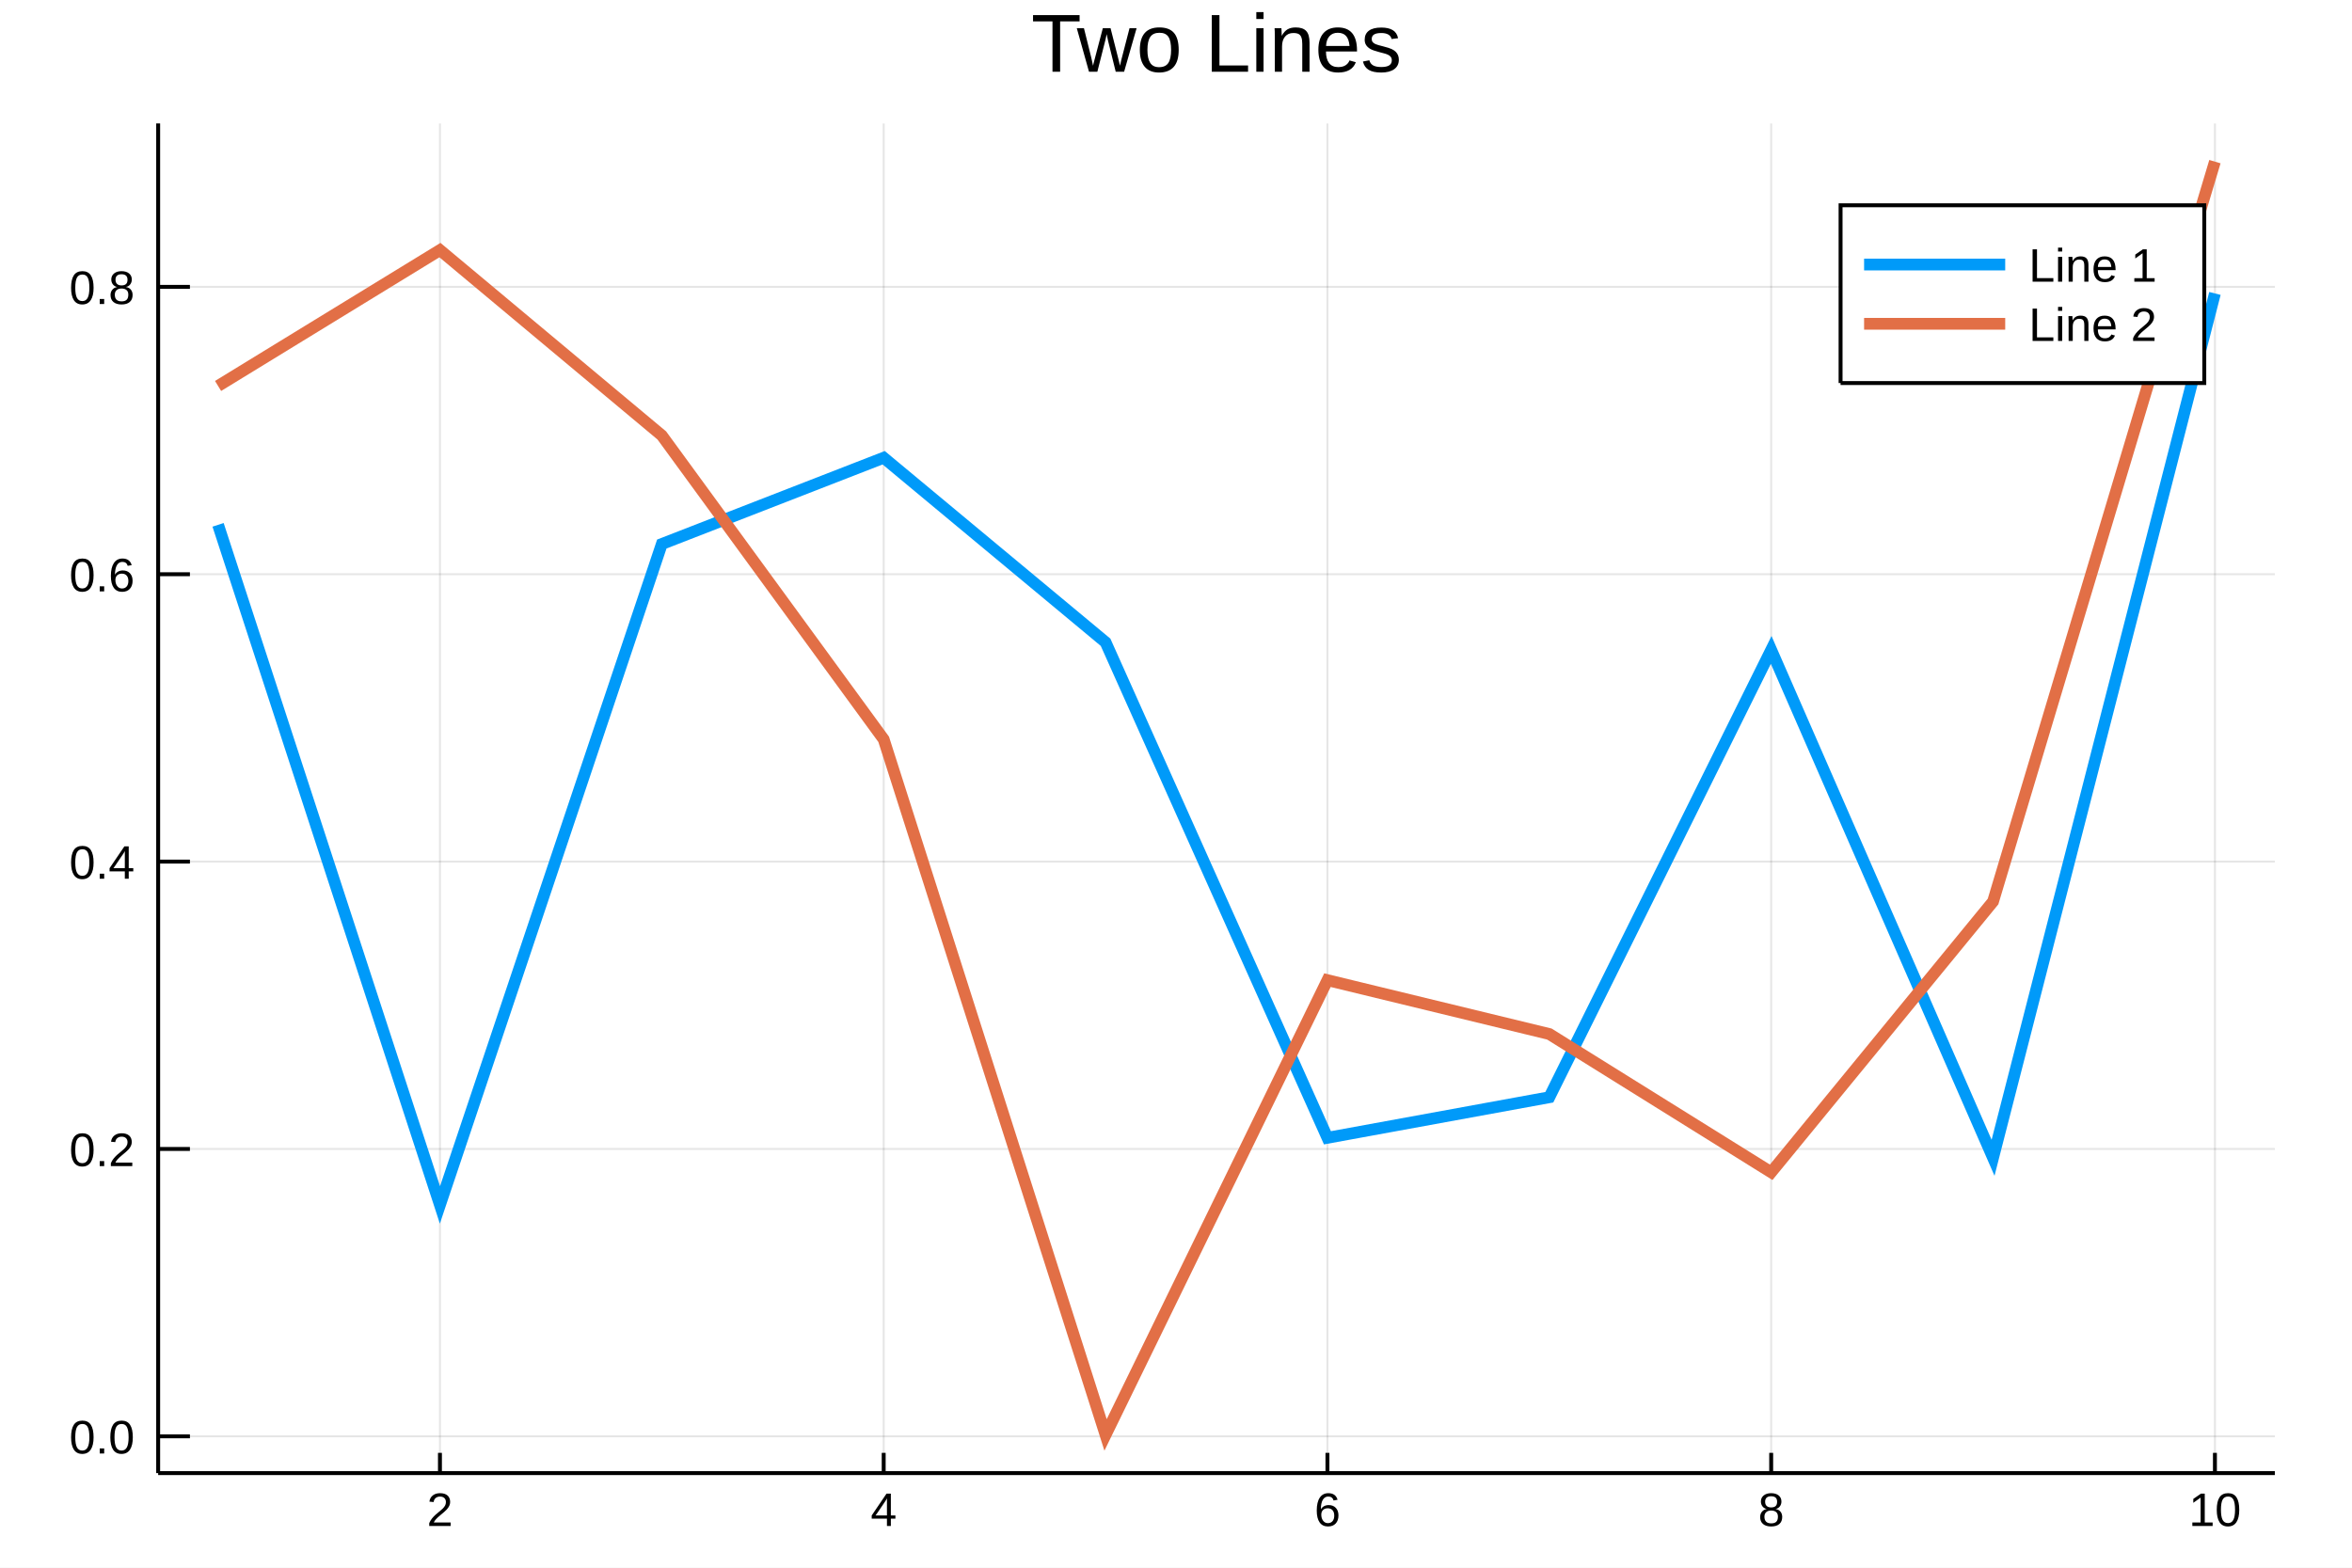
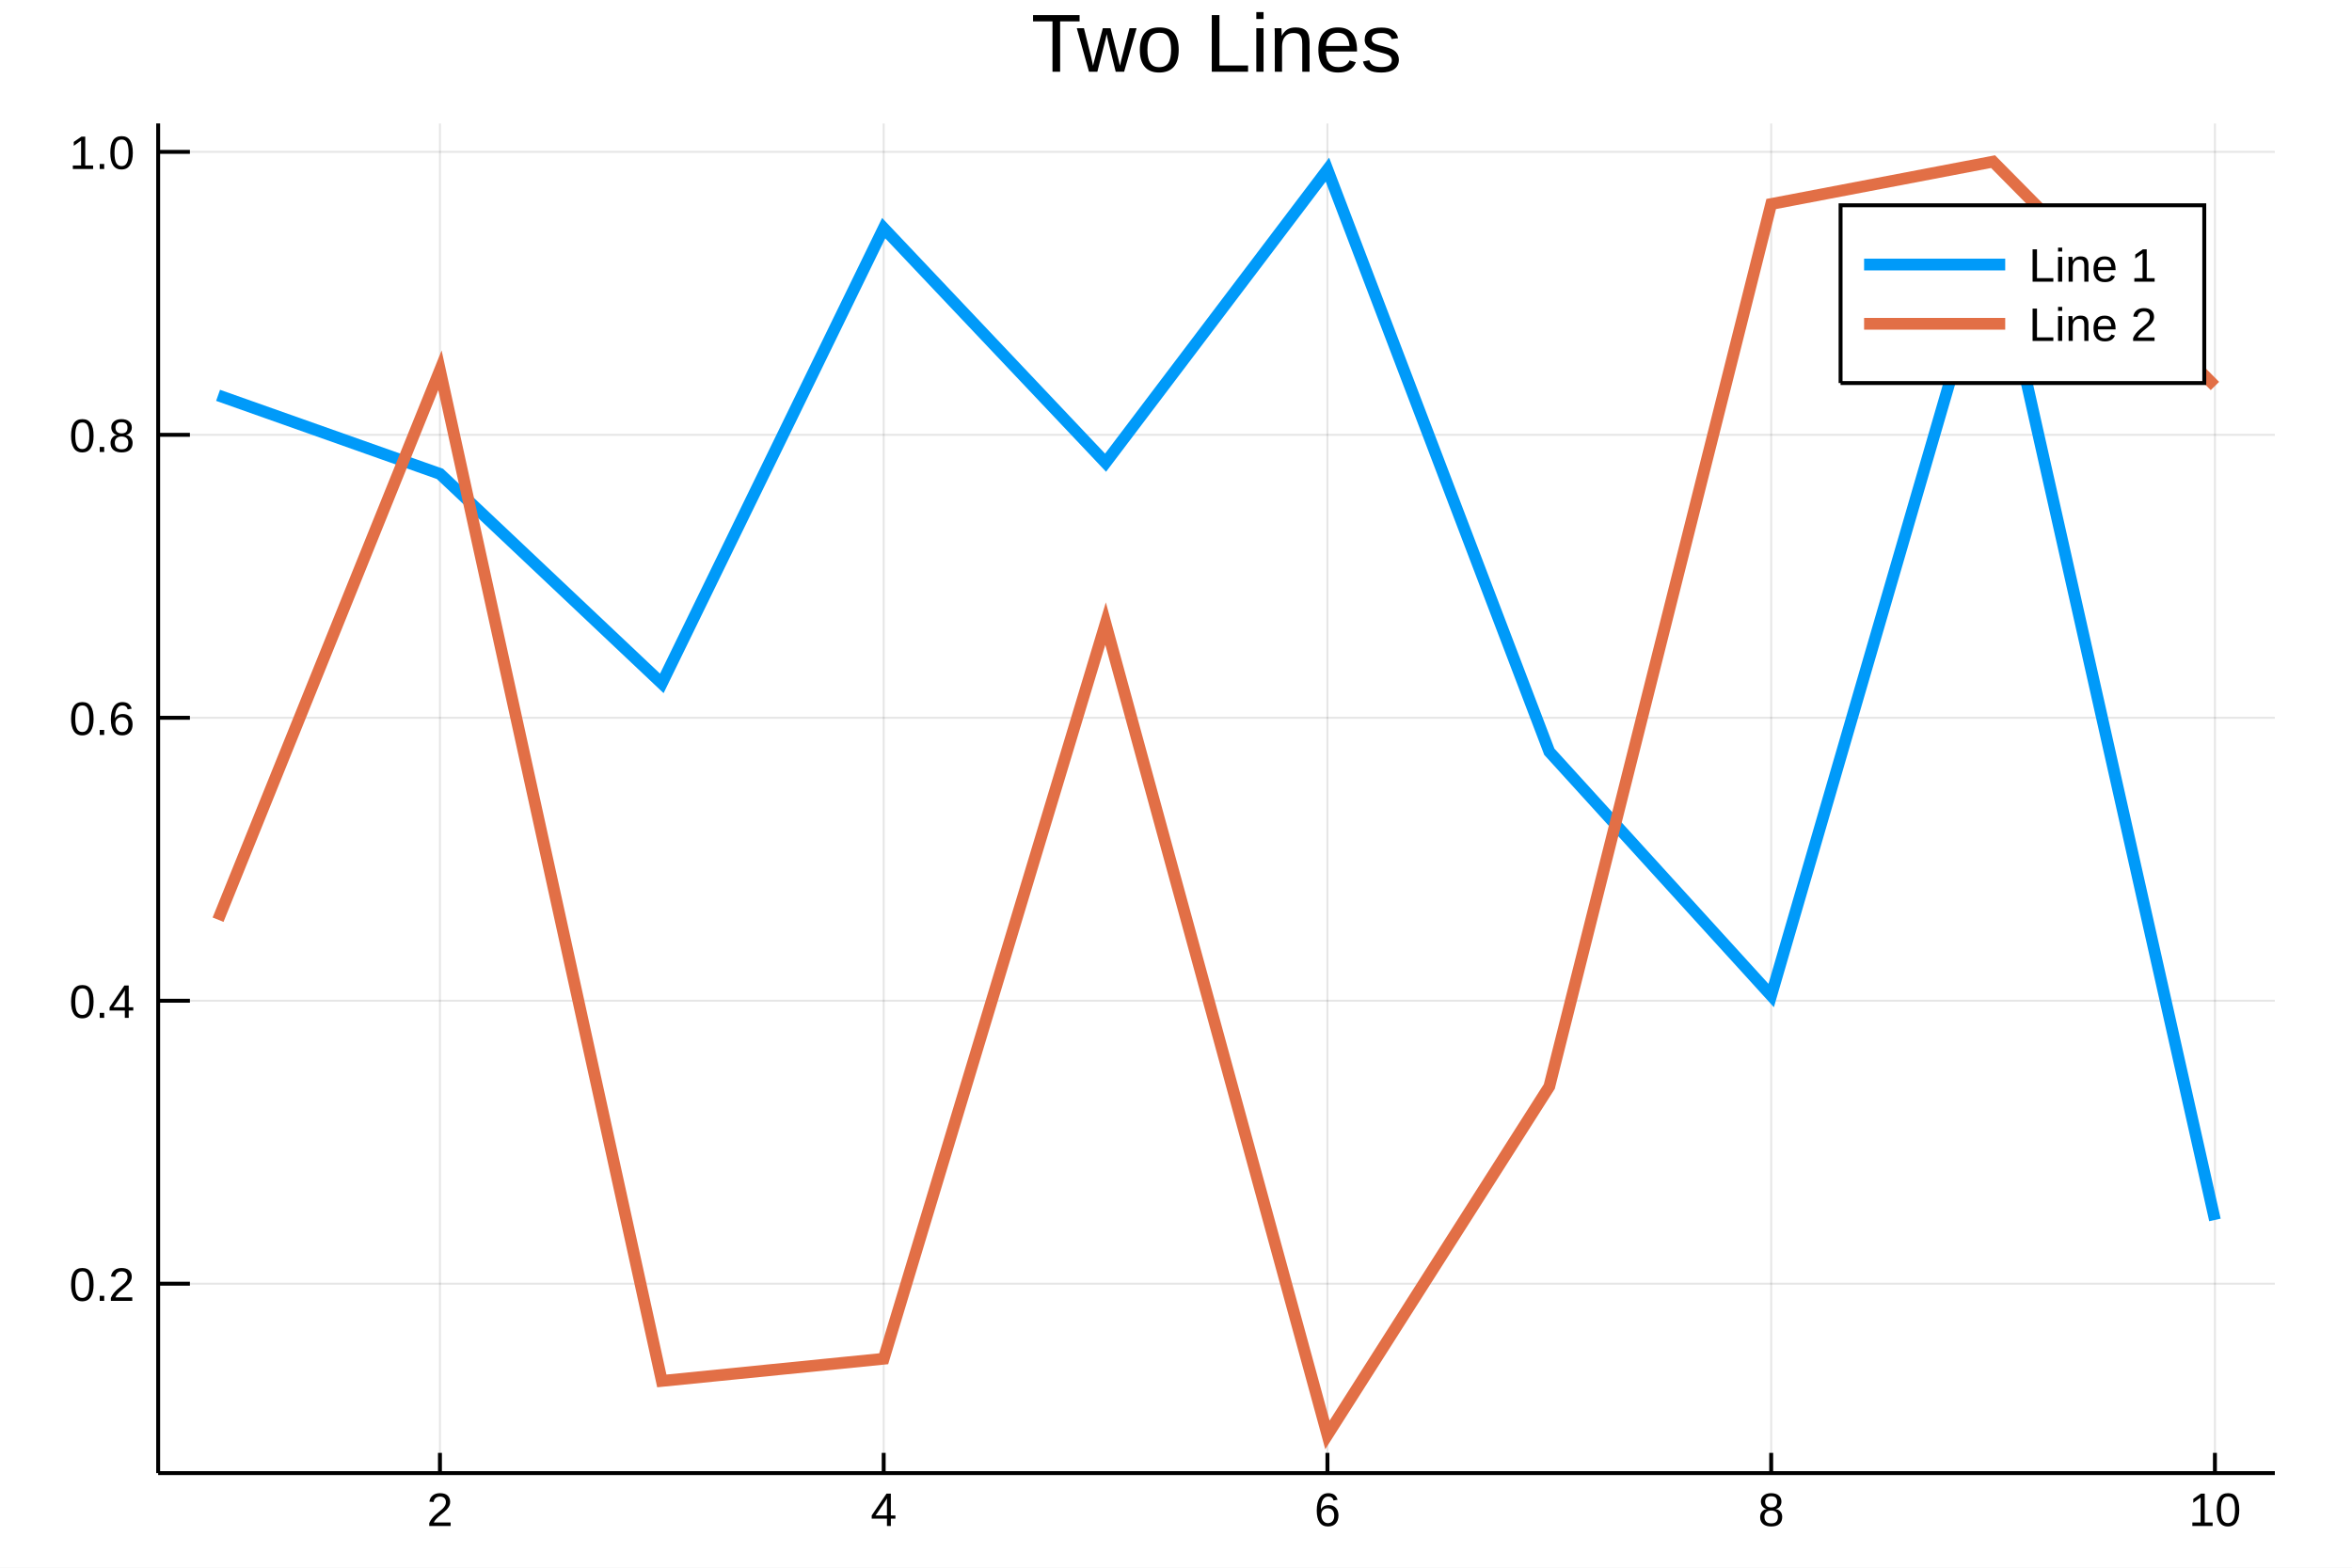
<svg xmlns="http://www.w3.org/2000/svg" width="600" height="400" viewBox="0 0 2400 1600">
  <defs>
-     <clipPath id="clip9300">
+     <clipPath id="clip2300">
      <rect x="0" y="0" width="2000" height="2000" />
    </clipPath>
  </defs>
  <defs>
-     <clipPath id="clip9301">
+     <clipPath id="clip2301">
      <rect x="0" y="0" width="2400" height="1600" />
    </clipPath>
  </defs>
-   <polygon clip-path="url(#clip9301)" points=" 0,1600 2400,1600 2400,0 0,0    " fill="#ffffff" fill-rule="evenodd" fill-opacity="1" />
+   <polygon clip-path="url(#clip2301)" points=" 0,1600 2400,1600 2400,0 0,0    " fill="#ffffff" fill-rule="evenodd" fill-opacity="1" />
  <defs>
-     <clipPath id="clip9302">
+     <clipPath id="clip2302">
      <rect x="480" y="0" width="1681" height="1600" />
    </clipPath>
  </defs>
-   <polygon clip-path="url(#clip9301)" points=" 161.394,1503.47 2321.26,1503.47 2321.26,125.984 161.394,125.984    " fill="#ffffff" fill-rule="evenodd" fill-opacity="1" />
+   <polygon clip-path="url(#clip2301)" points=" 161.394,1503.47 2321.26,1503.47 2321.26,125.984 161.394,125.984    " fill="#ffffff" fill-rule="evenodd" fill-opacity="1" />
  <defs>
-     <clipPath id="clip9303">
+     <clipPath id="clip2303">
      <rect x="161" y="125" width="2161" height="1378" />
    </clipPath>
  </defs>
-   <polyline clip-path="url(#clip9303)" style="stroke:#000000; stroke-width:2; stroke-opacity:0.1; fill:none" points="   448.923,1503.47 448.923,125.984    " />
-   <polyline clip-path="url(#clip9303)" style="stroke:#000000; stroke-width:2; stroke-opacity:0.1; fill:none" points="   901.725,1503.47 901.725,125.984    " />
-   <polyline clip-path="url(#clip9303)" style="stroke:#000000; stroke-width:2; stroke-opacity:0.1; fill:none" points="   1354.53,1503.47 1354.53,125.984    " />
-   <polyline clip-path="url(#clip9303)" style="stroke:#000000; stroke-width:2; stroke-opacity:0.1; fill:none" points="   1807.33,1503.47 1807.33,125.984    " />
-   <polyline clip-path="url(#clip9303)" style="stroke:#000000; stroke-width:2; stroke-opacity:0.1; fill:none" points="   2260.13,1503.47 2260.13,125.984    " />
-   <polyline clip-path="url(#clip9303)" style="stroke:#000000; stroke-width:2; stroke-opacity:0.1; fill:none" points="   161.394,1465.93 2321.26,1465.93    " />
-   <polyline clip-path="url(#clip9303)" style="stroke:#000000; stroke-width:2; stroke-opacity:0.1; fill:none" points="   161.394,1172.64 2321.26,1172.64    " />
-   <polyline clip-path="url(#clip9303)" style="stroke:#000000; stroke-width:2; stroke-opacity:0.1; fill:none" points="   161.394,879.352 2321.26,879.352    " />
-   <polyline clip-path="url(#clip9303)" style="stroke:#000000; stroke-width:2; stroke-opacity:0.1; fill:none" points="   161.394,586.062 2321.26,586.062    " />
-   <polyline clip-path="url(#clip9303)" style="stroke:#000000; stroke-width:2; stroke-opacity:0.1; fill:none" points="   161.394,292.772 2321.26,292.772    " />
-   <polyline clip-path="url(#clip9301)" style="stroke:#000000; stroke-width:4; stroke-opacity:1; fill:none" points="   161.394,1503.47 2321.26,1503.47    " />
-   <polyline clip-path="url(#clip9301)" style="stroke:#000000; stroke-width:4; stroke-opacity:1; fill:none" points="   161.394,1503.47 161.394,125.984    " />
-   <polyline clip-path="url(#clip9301)" style="stroke:#000000; stroke-width:4; stroke-opacity:1; fill:none" points="   448.923,1503.47 448.923,1482.81    " />
-   <polyline clip-path="url(#clip9301)" style="stroke:#000000; stroke-width:4; stroke-opacity:1; fill:none" points="   901.725,1503.47 901.725,1482.81    " />
-   <polyline clip-path="url(#clip9301)" style="stroke:#000000; stroke-width:4; stroke-opacity:1; fill:none" points="   1354.53,1503.47 1354.53,1482.81    " />
-   <polyline clip-path="url(#clip9301)" style="stroke:#000000; stroke-width:4; stroke-opacity:1; fill:none" points="   1807.33,1503.47 1807.33,1482.81    " />
-   <polyline clip-path="url(#clip9301)" style="stroke:#000000; stroke-width:4; stroke-opacity:1; fill:none" points="   2260.13,1503.47 2260.13,1482.81    " />
-   <polyline clip-path="url(#clip9301)" style="stroke:#000000; stroke-width:4; stroke-opacity:1; fill:none" points="   161.394,1465.93 193.792,1465.93    " />
-   <polyline clip-path="url(#clip9301)" style="stroke:#000000; stroke-width:4; stroke-opacity:1; fill:none" points="   161.394,1172.64 193.792,1172.64    " />
-   <polyline clip-path="url(#clip9301)" style="stroke:#000000; stroke-width:4; stroke-opacity:1; fill:none" points="   161.394,879.352 193.792,879.352    " />
-   <polyline clip-path="url(#clip9301)" style="stroke:#000000; stroke-width:4; stroke-opacity:1; fill:none" points="   161.394,586.062 193.792,586.062    " />
-   <polyline clip-path="url(#clip9301)" style="stroke:#000000; stroke-width:4; stroke-opacity:1; fill:none" points="   161.394,292.772 193.792,292.772    " />
-   <g clip-path="url(#clip9301)">
+   <polyline clip-path="url(#clip2303)" style="stroke:#000000; stroke-width:2; stroke-opacity:0.1; fill:none" points="   448.923,1503.47 448.923,125.984    " />
+   <polyline clip-path="url(#clip2303)" style="stroke:#000000; stroke-width:2; stroke-opacity:0.1; fill:none" points="   901.725,1503.47 901.725,125.984    " />
+   <polyline clip-path="url(#clip2303)" style="stroke:#000000; stroke-width:2; stroke-opacity:0.1; fill:none" points="   1354.53,1503.47 1354.53,125.984    " />
+   <polyline clip-path="url(#clip2303)" style="stroke:#000000; stroke-width:2; stroke-opacity:0.1; fill:none" points="   1807.33,1503.47 1807.33,125.984    " />
+   <polyline clip-path="url(#clip2303)" style="stroke:#000000; stroke-width:2; stroke-opacity:0.1; fill:none" points="   2260.13,1503.47 2260.13,125.984    " />
+   <polyline clip-path="url(#clip2303)" style="stroke:#000000; stroke-width:2; stroke-opacity:0.1; fill:none" points="   161.394,1310.16 2321.26,1310.16    " />
+   <polyline clip-path="url(#clip2303)" style="stroke:#000000; stroke-width:2; stroke-opacity:0.1; fill:none" points="   161.394,1021.37 2321.26,1021.37    " />
+   <polyline clip-path="url(#clip2303)" style="stroke:#000000; stroke-width:2; stroke-opacity:0.1; fill:none" points="   161.394,732.581 2321.26,732.581    " />
+   <polyline clip-path="url(#clip2303)" style="stroke:#000000; stroke-width:2; stroke-opacity:0.1; fill:none" points="   161.394,443.791 2321.26,443.791    " />
+   <polyline clip-path="url(#clip2303)" style="stroke:#000000; stroke-width:2; stroke-opacity:0.1; fill:none" points="   161.394,155.001 2321.26,155.001    " />
+   <polyline clip-path="url(#clip2301)" style="stroke:#000000; stroke-width:4; stroke-opacity:1; fill:none" points="   161.394,1503.47 2321.26,1503.47    " />
+   <polyline clip-path="url(#clip2301)" style="stroke:#000000; stroke-width:4; stroke-opacity:1; fill:none" points="   161.394,1503.47 161.394,125.984    " />
+   <polyline clip-path="url(#clip2301)" style="stroke:#000000; stroke-width:4; stroke-opacity:1; fill:none" points="   448.923,1503.47 448.923,1482.81    " />
+   <polyline clip-path="url(#clip2301)" style="stroke:#000000; stroke-width:4; stroke-opacity:1; fill:none" points="   901.725,1503.47 901.725,1482.81    " />
+   <polyline clip-path="url(#clip2301)" style="stroke:#000000; stroke-width:4; stroke-opacity:1; fill:none" points="   1354.53,1503.47 1354.53,1482.81    " />
+   <polyline clip-path="url(#clip2301)" style="stroke:#000000; stroke-width:4; stroke-opacity:1; fill:none" points="   1807.33,1503.47 1807.33,1482.81    " />
+   <polyline clip-path="url(#clip2301)" style="stroke:#000000; stroke-width:4; stroke-opacity:1; fill:none" points="   2260.13,1503.47 2260.13,1482.81    " />
+   <polyline clip-path="url(#clip2301)" style="stroke:#000000; stroke-width:4; stroke-opacity:1; fill:none" points="   161.394,1310.16 193.792,1310.16    " />
+   <polyline clip-path="url(#clip2301)" style="stroke:#000000; stroke-width:4; stroke-opacity:1; fill:none" points="   161.394,1021.37 193.792,1021.37    " />
+   <polyline clip-path="url(#clip2301)" style="stroke:#000000; stroke-width:4; stroke-opacity:1; fill:none" points="   161.394,732.581 193.792,732.581    " />
+   <polyline clip-path="url(#clip2301)" style="stroke:#000000; stroke-width:4; stroke-opacity:1; fill:none" points="   161.394,443.791 193.792,443.791    " />
+   <polyline clip-path="url(#clip2301)" style="stroke:#000000; stroke-width:4; stroke-opacity:1; fill:none" points="   161.394,155.001 193.792,155.001    " />
+   <g clip-path="url(#clip2301)">
    <text style="fill:#000000; fill-opacity:1; font-family:Arial,Helvetica Neue,Helvetica,sans-serif; font-size:48px; text-anchor:middle;" transform="rotate(0, 448.923, 1557.47)" x="448.923" y="1557.47">2</text>
  </g>
-   <g clip-path="url(#clip9301)">
+   <g clip-path="url(#clip2301)">
    <text style="fill:#000000; fill-opacity:1; font-family:Arial,Helvetica Neue,Helvetica,sans-serif; font-size:48px; text-anchor:middle;" transform="rotate(0, 901.725, 1557.47)" x="901.725" y="1557.47">4</text>
  </g>
-   <g clip-path="url(#clip9301)">
+   <g clip-path="url(#clip2301)">
    <text style="fill:#000000; fill-opacity:1; font-family:Arial,Helvetica Neue,Helvetica,sans-serif; font-size:48px; text-anchor:middle;" transform="rotate(0, 1354.53, 1557.47)" x="1354.53" y="1557.47">6</text>
  </g>
-   <g clip-path="url(#clip9301)">
+   <g clip-path="url(#clip2301)">
    <text style="fill:#000000; fill-opacity:1; font-family:Arial,Helvetica Neue,Helvetica,sans-serif; font-size:48px; text-anchor:middle;" transform="rotate(0, 1807.33, 1557.47)" x="1807.33" y="1557.47">8</text>
  </g>
-   <g clip-path="url(#clip9301)">
+   <g clip-path="url(#clip2301)">
    <text style="fill:#000000; fill-opacity:1; font-family:Arial,Helvetica Neue,Helvetica,sans-serif; font-size:48px; text-anchor:middle;" transform="rotate(0, 2260.13, 1557.47)" x="2260.13" y="1557.47">10</text>
  </g>
-   <g clip-path="url(#clip9301)">
-     <text style="fill:#000000; fill-opacity:1; font-family:Arial,Helvetica Neue,Helvetica,sans-serif; font-size:48px; text-anchor:end;" transform="rotate(0, 137.394, 1483.43)" x="137.394" y="1483.43">0.0</text>
+   <g clip-path="url(#clip2301)">
+     <text style="fill:#000000; fill-opacity:1; font-family:Arial,Helvetica Neue,Helvetica,sans-serif; font-size:48px; text-anchor:end;" transform="rotate(0, 137.394, 1327.66)" x="137.394" y="1327.66">0.2</text>
  </g>
-   <g clip-path="url(#clip9301)">
-     <text style="fill:#000000; fill-opacity:1; font-family:Arial,Helvetica Neue,Helvetica,sans-serif; font-size:48px; text-anchor:end;" transform="rotate(0, 137.394, 1190.14)" x="137.394" y="1190.14">0.2</text>
+   <g clip-path="url(#clip2301)">
+     <text style="fill:#000000; fill-opacity:1; font-family:Arial,Helvetica Neue,Helvetica,sans-serif; font-size:48px; text-anchor:end;" transform="rotate(0, 137.394, 1038.87)" x="137.394" y="1038.87">0.4</text>
  </g>
-   <g clip-path="url(#clip9301)">
-     <text style="fill:#000000; fill-opacity:1; font-family:Arial,Helvetica Neue,Helvetica,sans-serif; font-size:48px; text-anchor:end;" transform="rotate(0, 137.394, 896.852)" x="137.394" y="896.852">0.4</text>
+   <g clip-path="url(#clip2301)">
+     <text style="fill:#000000; fill-opacity:1; font-family:Arial,Helvetica Neue,Helvetica,sans-serif; font-size:48px; text-anchor:end;" transform="rotate(0, 137.394, 750.081)" x="137.394" y="750.081">0.6</text>
  </g>
-   <g clip-path="url(#clip9301)">
-     <text style="fill:#000000; fill-opacity:1; font-family:Arial,Helvetica Neue,Helvetica,sans-serif; font-size:48px; text-anchor:end;" transform="rotate(0, 137.394, 603.562)" x="137.394" y="603.562">0.6</text>
+   <g clip-path="url(#clip2301)">
+     <text style="fill:#000000; fill-opacity:1; font-family:Arial,Helvetica Neue,Helvetica,sans-serif; font-size:48px; text-anchor:end;" transform="rotate(0, 137.394, 461.291)" x="137.394" y="461.291">0.8</text>
  </g>
-   <g clip-path="url(#clip9301)">
-     <text style="fill:#000000; fill-opacity:1; font-family:Arial,Helvetica Neue,Helvetica,sans-serif; font-size:48px; text-anchor:end;" transform="rotate(0, 137.394, 310.272)" x="137.394" y="310.272">0.8</text>
+   <g clip-path="url(#clip2301)">
+     <text style="fill:#000000; fill-opacity:1; font-family:Arial,Helvetica Neue,Helvetica,sans-serif; font-size:48px; text-anchor:end;" transform="rotate(0, 137.394, 172.501)" x="137.394" y="172.501">1.0</text>
  </g>
-   <g clip-path="url(#clip9301)">
+   <g clip-path="url(#clip2301)">
    <text style="fill:#000000; fill-opacity:1; font-family:Arial,Helvetica Neue,Helvetica,sans-serif; font-size:84px; text-anchor:middle;" transform="rotate(0, 1241.33, 73.2)" x="1241.33" y="73.2">Two Lines</text>
  </g>
-   <polyline clip-path="url(#clip9303)" style="stroke:#009af9; stroke-width:12; stroke-opacity:1; fill:none" points="   222.522,535.661 448.923,1229.77 675.324,555.23 901.725,467.176 1128.13,655.493 1354.53,1161.25 1580.93,1119.85 1807.33,663.314 2033.73,1181.66 2260.13,299.491       " />
-   <polyline clip-path="url(#clip9303)" style="stroke:#e26f46; stroke-width:12; stroke-opacity:1; fill:none" points="   222.522,393.906 448.923,255.242 675.324,444.435 901.725,754.579 1128.13,1464.49 1354.53,1000.36 1580.93,1055.34 1807.33,1196.45 2033.73,920.095 2260.13,164.97       " />
-   <polygon clip-path="url(#clip9301)" points=" 1878.14,390.944 2249.26,390.944 2249.26,209.504 1878.14,209.504    " fill="#ffffff" fill-rule="evenodd" fill-opacity="1" />
-   <polyline clip-path="url(#clip9301)" style="stroke:#000000; stroke-width:4; stroke-opacity:1; fill:none" points="   1878.14,390.944 2249.26,390.944 2249.26,209.504 1878.14,209.504 1878.14,390.944    " />
-   <polyline clip-path="url(#clip9301)" style="stroke:#009af9; stroke-width:12; stroke-opacity:1; fill:none" points="   1902.14,269.984 2046.14,269.984    " />
-   <g clip-path="url(#clip9301)">
+   <polyline clip-path="url(#clip2303)" style="stroke:#009af9; stroke-width:12; stroke-opacity:1; fill:none" points="   222.522,403.473 448.923,483.655 675.324,697.475 901.725,232.85 1128.13,472.218 1354.53,173.157 1580.93,767.206 1807.33,1016.04 2033.73,237.821 2260.13,1245.07       " />
+   <polyline clip-path="url(#clip2303)" style="stroke:#e26f46; stroke-width:12; stroke-opacity:1; fill:none" points="   222.522,938.66 448.923,377.902 675.324,1409.38 901.725,1386.75 1128.13,636.496 1354.53,1464.49 1580.93,1108.9 1807.33,208.209 2033.73,164.97 2260.13,393.964       " />
+   <polygon clip-path="url(#clip2301)" points=" 1878.14,390.944 2249.26,390.944 2249.26,209.504 1878.14,209.504    " fill="#ffffff" fill-rule="evenodd" fill-opacity="1" />
+   <polyline clip-path="url(#clip2301)" style="stroke:#000000; stroke-width:4; stroke-opacity:1; fill:none" points="   1878.14,390.944 2249.26,390.944 2249.26,209.504 1878.14,209.504 1878.14,390.944    " />
+   <polyline clip-path="url(#clip2301)" style="stroke:#009af9; stroke-width:12; stroke-opacity:1; fill:none" points="   1902.14,269.984 2046.14,269.984    " />
+   <g clip-path="url(#clip2301)">
    <text style="fill:#000000; fill-opacity:1; font-family:Arial,Helvetica Neue,Helvetica,sans-serif; font-size:48px; text-anchor:start;" transform="rotate(0, 2070.14, 287.484)" x="2070.14" y="287.484">Line 1</text>
  </g>
-   <polyline clip-path="url(#clip9301)" style="stroke:#e26f46; stroke-width:12; stroke-opacity:1; fill:none" points="   1902.14,330.464 2046.14,330.464    " />
-   <g clip-path="url(#clip9301)">
+   <polyline clip-path="url(#clip2301)" style="stroke:#e26f46; stroke-width:12; stroke-opacity:1; fill:none" points="   1902.14,330.464 2046.14,330.464    " />
+   <g clip-path="url(#clip2301)">
    <text style="fill:#000000; fill-opacity:1; font-family:Arial,Helvetica Neue,Helvetica,sans-serif; font-size:48px; text-anchor:start;" transform="rotate(0, 2070.14, 347.964)" x="2070.14" y="347.964">Line 2</text>
  </g>
</svg>
